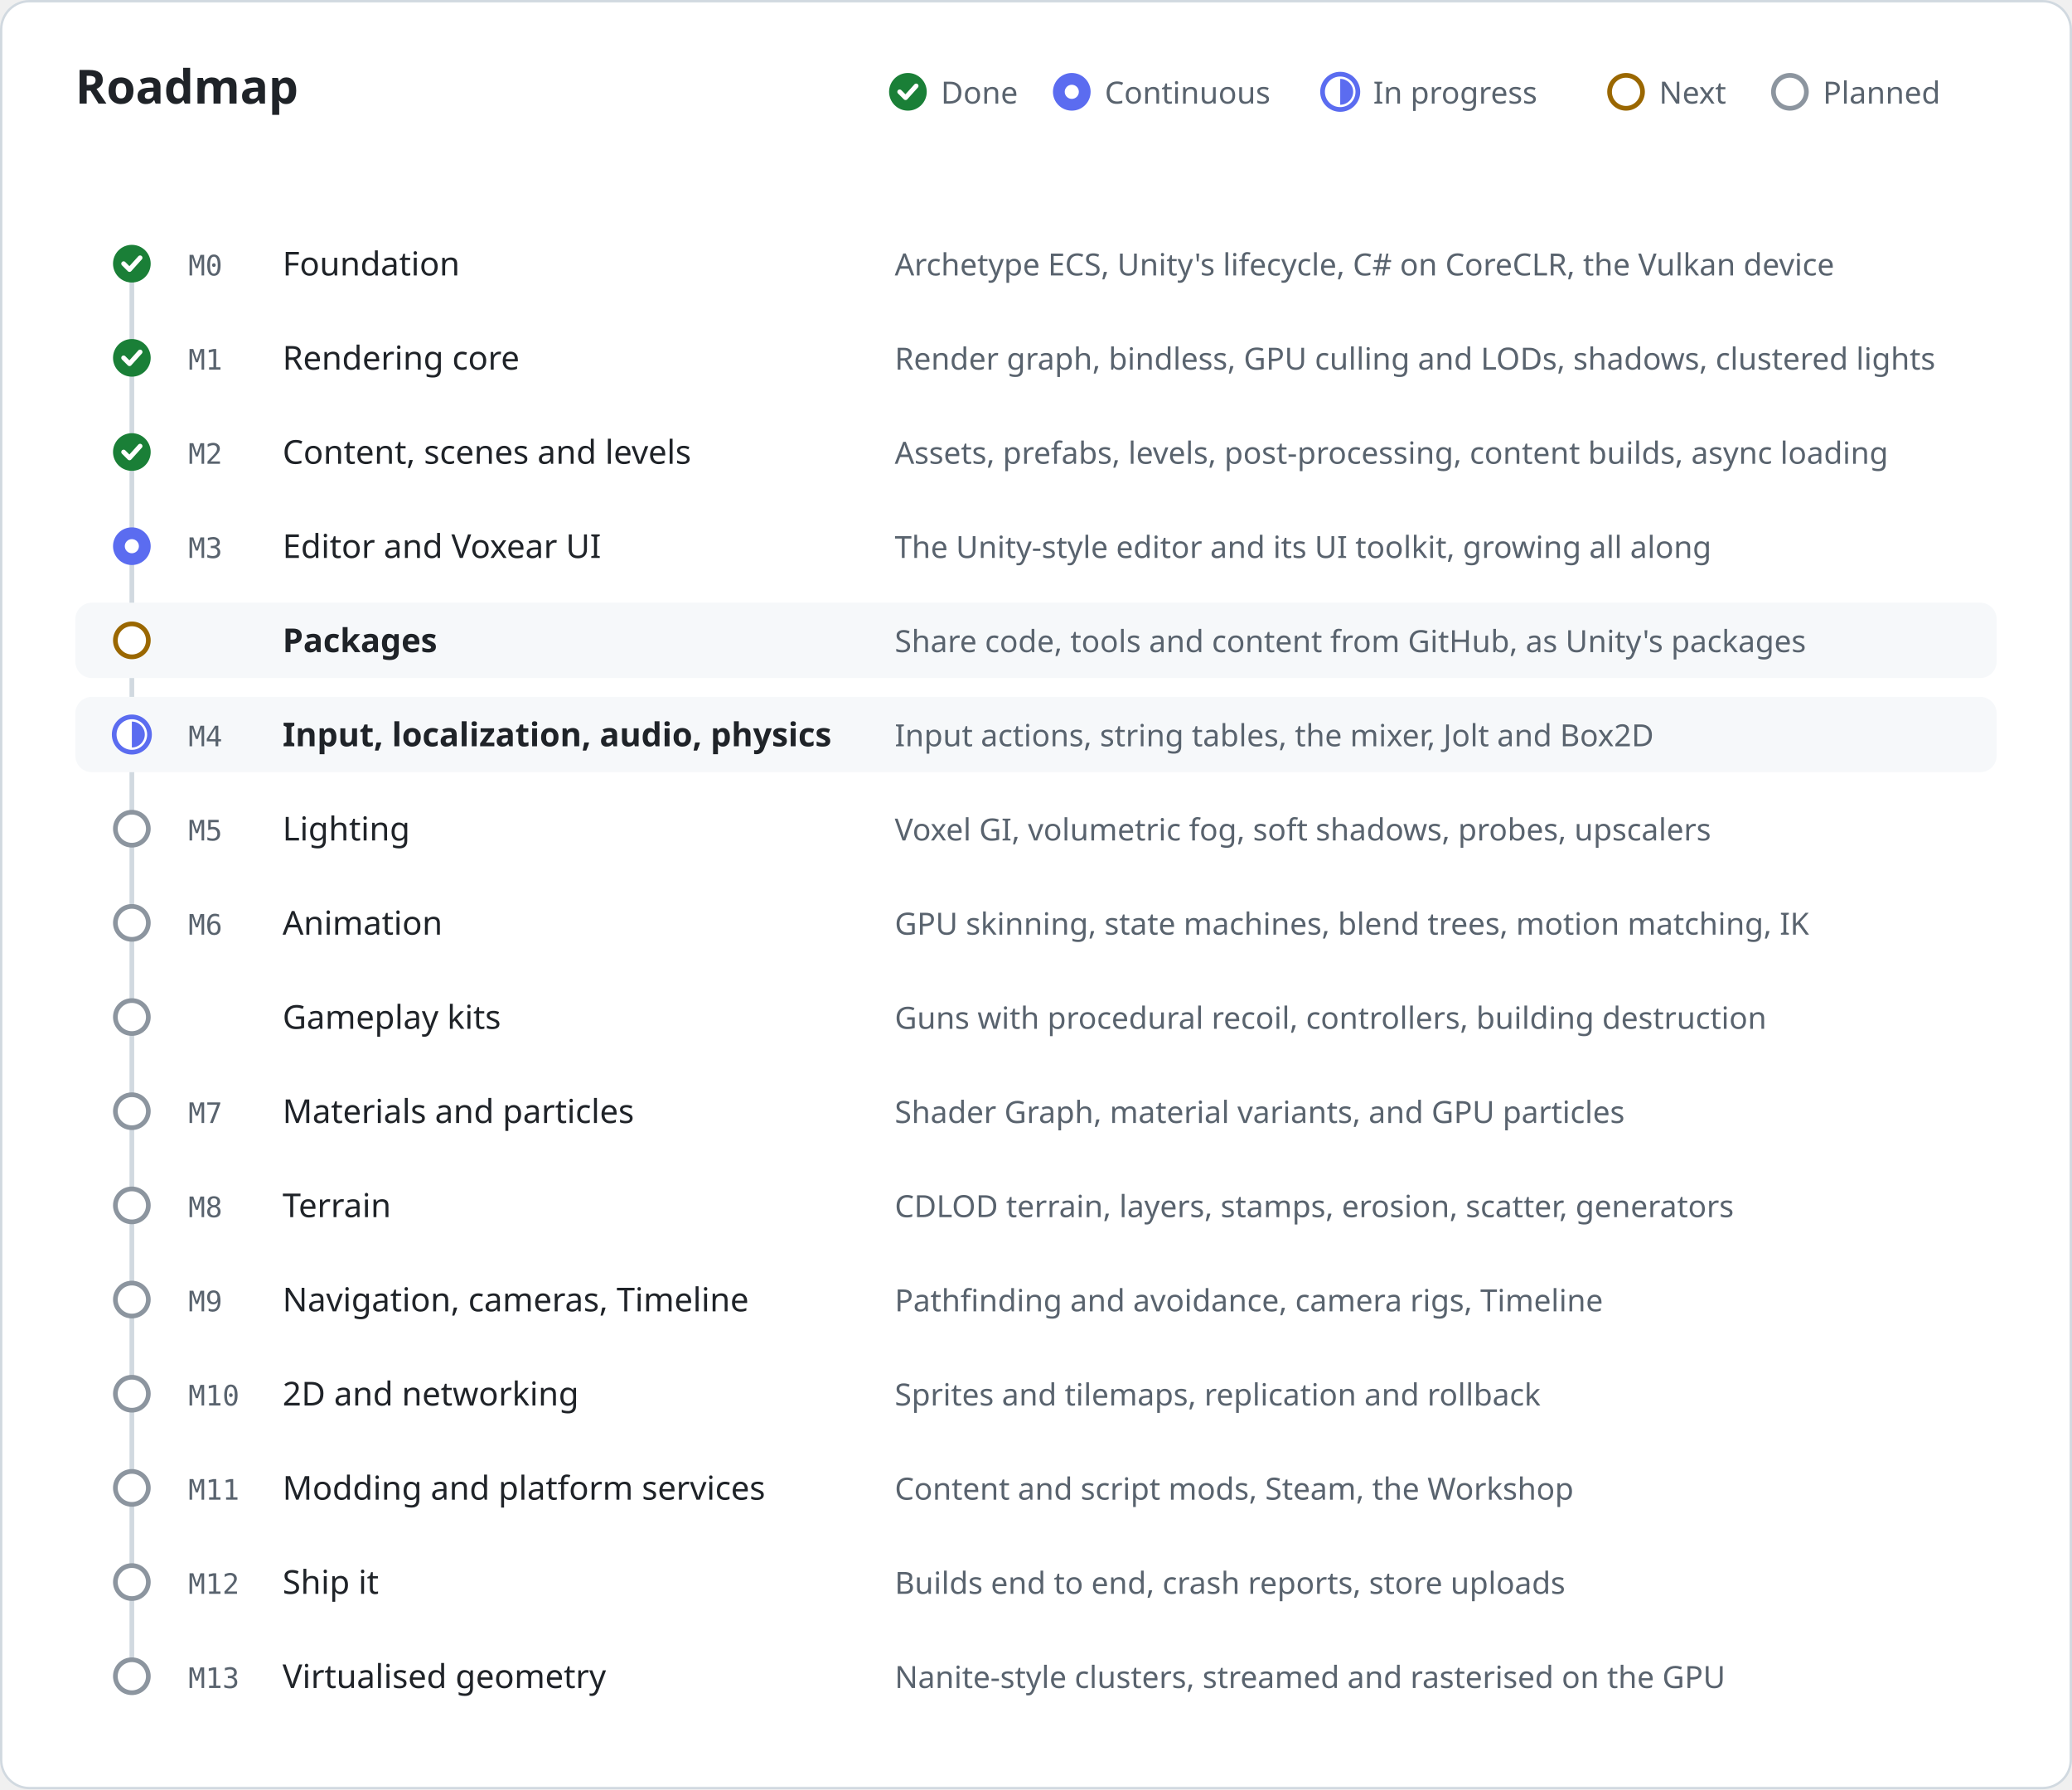
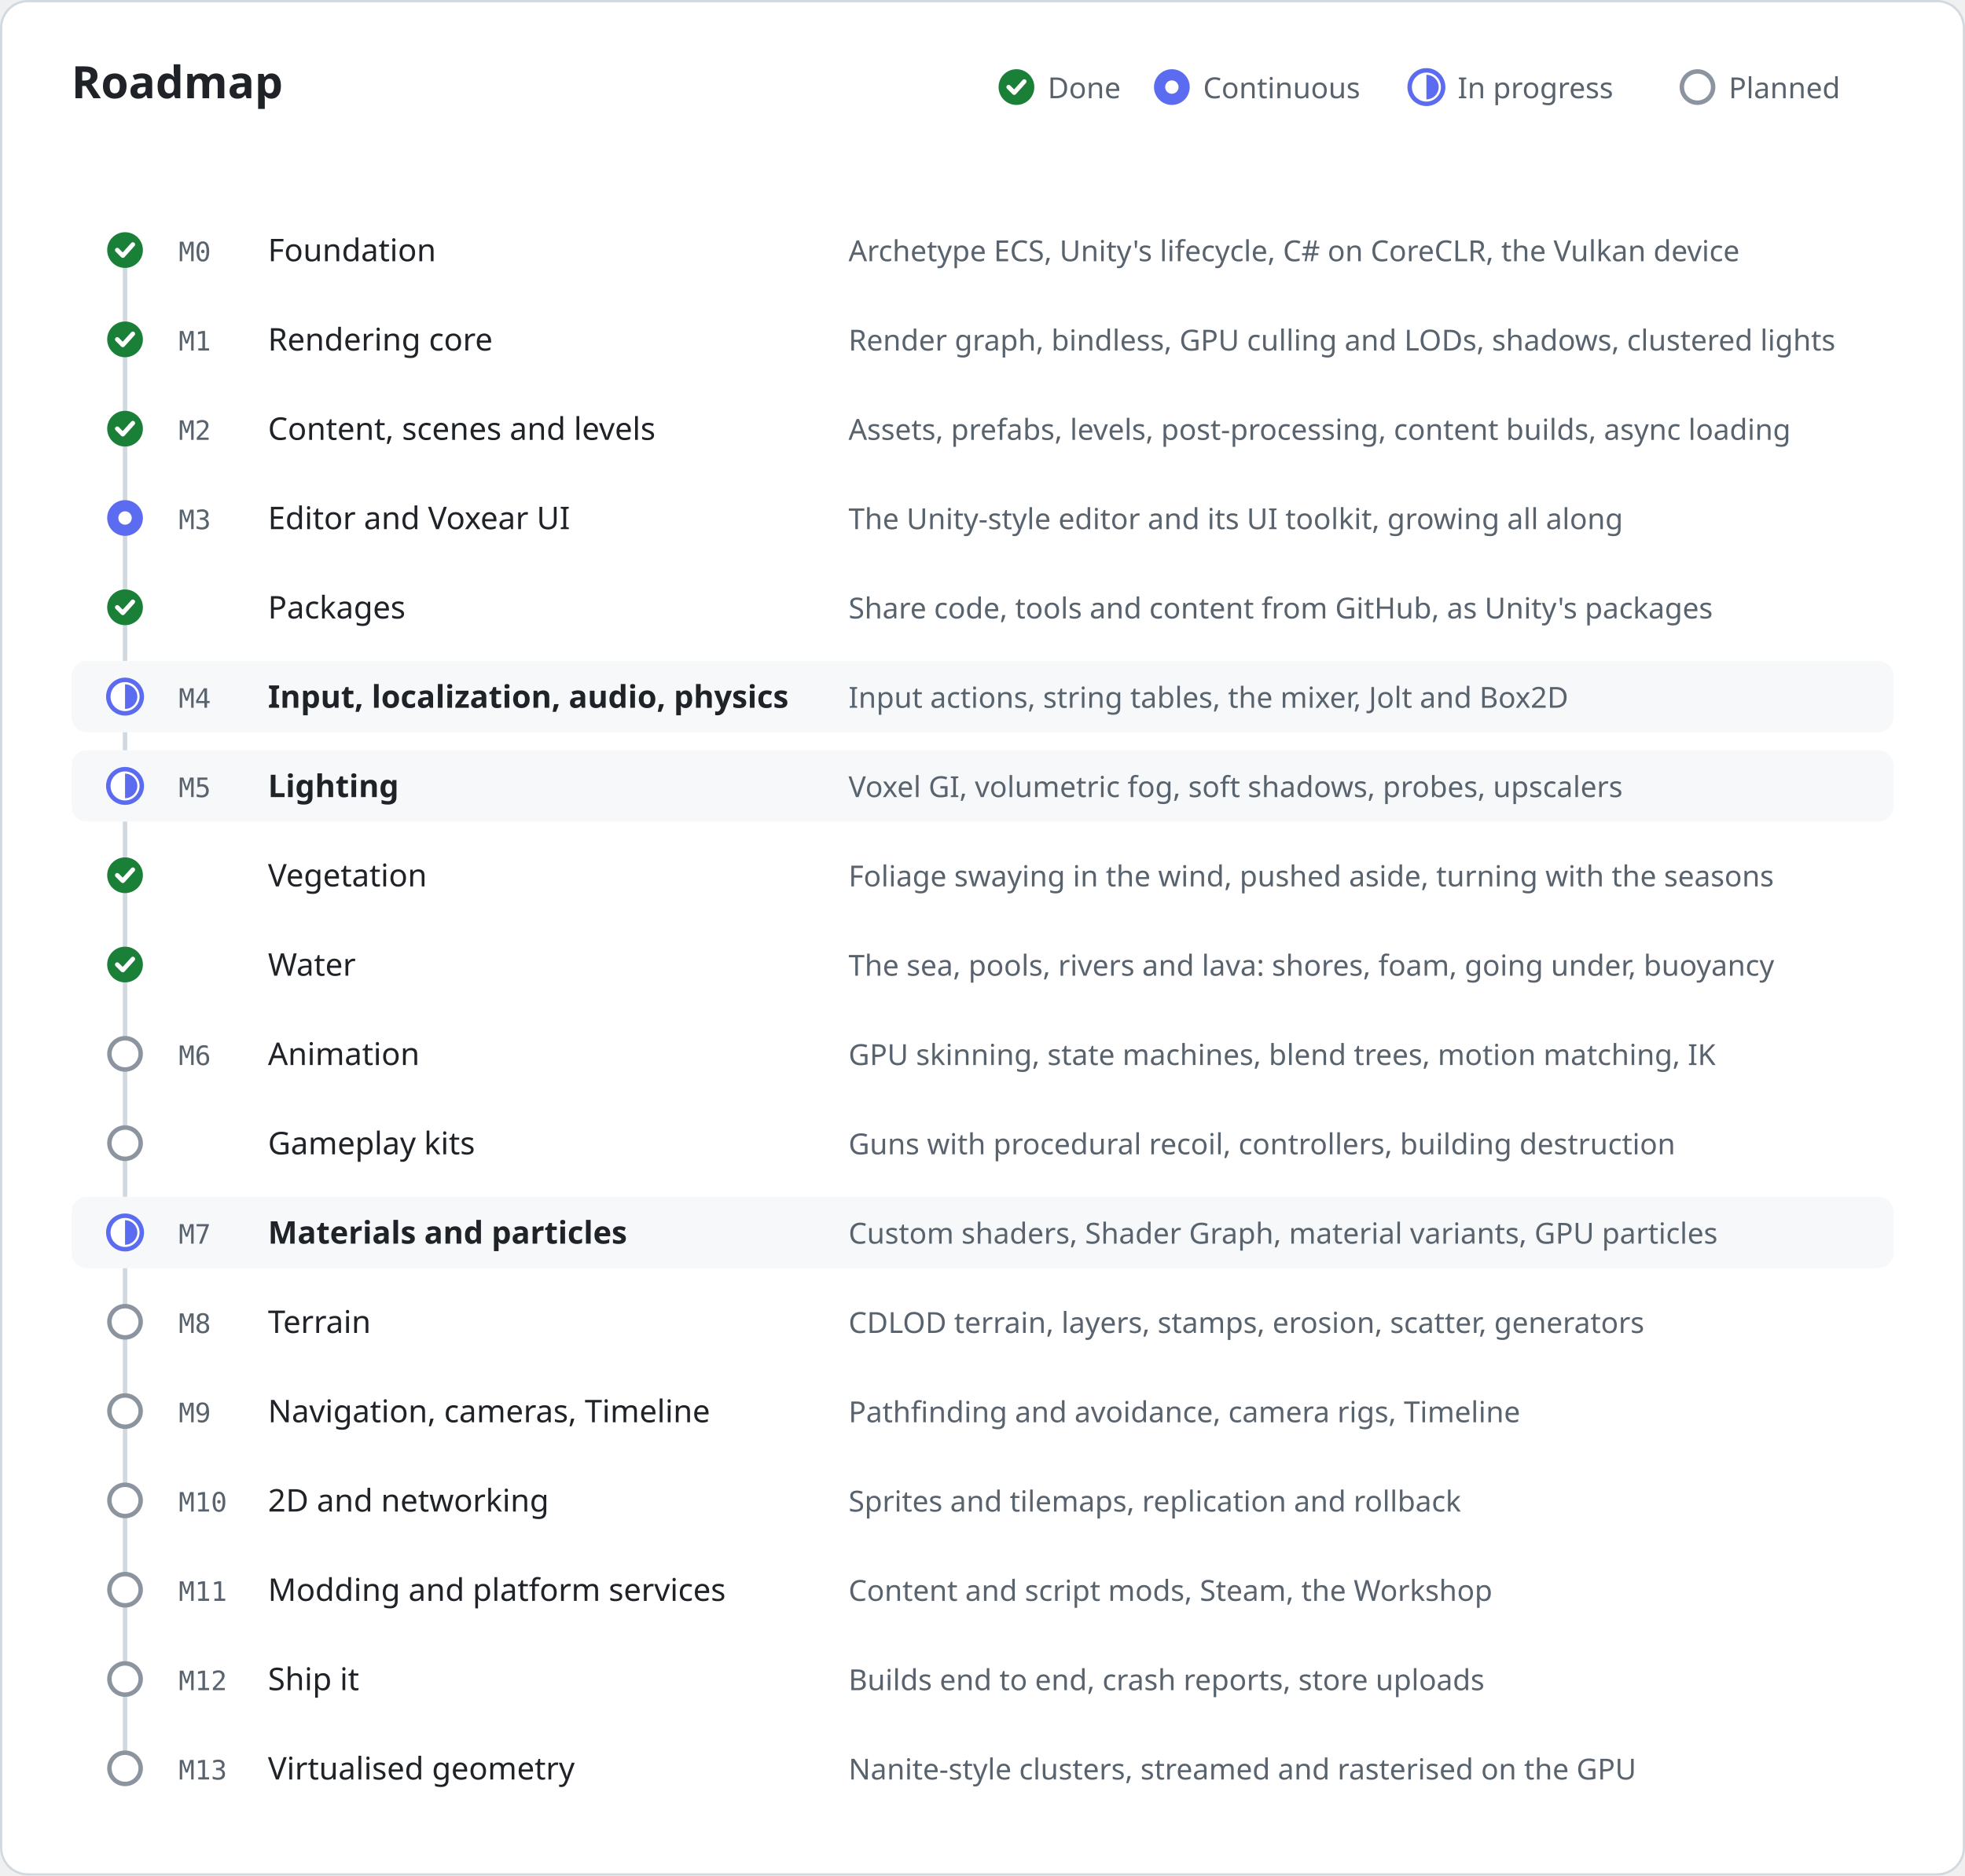
- <svg xmlns="http://www.w3.org/2000/svg" width="880" height="760" viewBox="0 0 880 760" role="img" aria-label="Voxear roadmap">
-   <rect x="0.5" y="0.5" width="879" height="759" rx="12" fill="#ffffff" stroke="#d1d9e0" />
+ <svg xmlns="http://www.w3.org/2000/svg" width="880" height="840" viewBox="0 0 880 840" role="img" aria-label="Voxear roadmap">
+   <rect x="0.5" y="0.5" width="879" height="839" rx="12" fill="#ffffff" stroke="#d1d9e0" />
  <text x="32" y="44" font-family="-apple-system, BlinkMacSystemFont, 'Segoe UI', 'Noto Sans', Helvetica, Arial, sans-serif" font-size="20" font-weight="600" fill="#1f2328">Roadmap</text>
  <circle cx="760.2" cy="39" r="7" fill="#ffffff" stroke="#8c959f" stroke-width="2" />
  <text x="774.2" y="44" font-family="-apple-system, BlinkMacSystemFont, 'Segoe UI', 'Noto Sans', Helvetica, Arial, sans-serif" font-size="13" fill="#59636e">Planned</text>
-   <circle cx="690.6" cy="39" r="7" fill="#ffffff" stroke="#9a6700" stroke-width="2" />
-   <text x="704.6" y="44" font-family="-apple-system, BlinkMacSystemFont, 'Segoe UI', 'Noto Sans', Helvetica, Arial, sans-serif" font-size="13" fill="#59636e">Next</text>
-   <circle cx="569.2" cy="39" r="7.5" fill="#ffffff" stroke="#5b6cf0" stroke-width="2" />
-   <path d="M569.2 33.5 a5.5 5.5 0 0 1 0 11 z" fill="#5b6cf0" />
-   <text x="583.2" y="44" font-family="-apple-system, BlinkMacSystemFont, 'Segoe UI', 'Noto Sans', Helvetica, Arial, sans-serif" font-size="13" fill="#59636e">In progress</text>
-   <circle cx="455.2" cy="39" r="8" fill="#5b6cf0" />
-   <circle cx="455.2" cy="39" r="3" fill="#ffffff" />
-   <text x="469.2" y="44" font-family="-apple-system, BlinkMacSystemFont, 'Segoe UI', 'Noto Sans', Helvetica, Arial, sans-serif" font-size="13" fill="#59636e">Continuous</text>
-   <circle cx="385.6" cy="39" r="8" fill="#1a7f37" />
-   <path d="M382.1 39 l2.5 2.5 l4.5-5" fill="none" stroke="#ffffff" stroke-width="2" stroke-linecap="round" stroke-linejoin="round" />
-   <text x="399.6" y="44" font-family="-apple-system, BlinkMacSystemFont, 'Segoe UI', 'Noto Sans', Helvetica, Arial, sans-serif" font-size="13" fill="#59636e">Done</text>
-   <line x1="56" y1="112" x2="56" y2="712" stroke="#d1d9e0" stroke-width="2" />
+   <circle cx="638.8" cy="39" r="7.5" fill="#ffffff" stroke="#5b6cf0" stroke-width="2" />
+   <path d="M638.8 33.5 a5.5 5.5 0 0 1 0 11 z" fill="#5b6cf0" />
+   <text x="652.8" y="44" font-family="-apple-system, BlinkMacSystemFont, 'Segoe UI', 'Noto Sans', Helvetica, Arial, sans-serif" font-size="13" fill="#59636e">In progress</text>
+   <circle cx="524.8" cy="39" r="8" fill="#5b6cf0" />
+   <circle cx="524.8" cy="39" r="3" fill="#ffffff" />
+   <text x="538.8" y="44" font-family="-apple-system, BlinkMacSystemFont, 'Segoe UI', 'Noto Sans', Helvetica, Arial, sans-serif" font-size="13" fill="#59636e">Continuous</text>
+   <circle cx="455.2" cy="39" r="8" fill="#1a7f37" />
+   <path d="M451.7 39 l2.5 2.5 l4.5-5" fill="none" stroke="#ffffff" stroke-width="2" stroke-linecap="round" stroke-linejoin="round" />
+   <text x="469.2" y="44" font-family="-apple-system, BlinkMacSystemFont, 'Segoe UI', 'Noto Sans', Helvetica, Arial, sans-serif" font-size="13" fill="#59636e">Done</text>
+   <line x1="56" y1="112" x2="56" y2="792" stroke="#d1d9e0" stroke-width="2" />
  <circle cx="56" cy="112" r="8" fill="#1a7f37" />
  <path d="M52.5 112 l2.5 2.5 l4.5-5" fill="none" stroke="#ffffff" stroke-width="2" stroke-linecap="round" stroke-linejoin="round" />
  <text x="80" y="117" font-family="ui-monospace, SFMono-Regular, 'SF Mono', Menlo, Consolas, monospace" font-size="12" fill="#59636e">M0</text>
  <text x="120" y="117" font-family="-apple-system, BlinkMacSystemFont, 'Segoe UI', 'Noto Sans', Helvetica, Arial, sans-serif" font-size="14" font-weight="500" fill="#1f2328">Foundation</text>
  <text x="380" y="117" font-family="-apple-system, BlinkMacSystemFont, 'Segoe UI', 'Noto Sans', Helvetica, Arial, sans-serif" font-size="13" fill="#59636e">Archetype ECS, Unity's lifecycle, C# on CoreCLR, the Vulkan device</text>
  <circle cx="56" cy="152" r="8" fill="#1a7f37" />
  <path d="M52.5 152 l2.5 2.5 l4.5-5" fill="none" stroke="#ffffff" stroke-width="2" stroke-linecap="round" stroke-linejoin="round" />
  <text x="80" y="157" font-family="ui-monospace, SFMono-Regular, 'SF Mono', Menlo, Consolas, monospace" font-size="12" fill="#59636e">M1</text>
  <text x="120" y="157" font-family="-apple-system, BlinkMacSystemFont, 'Segoe UI', 'Noto Sans', Helvetica, Arial, sans-serif" font-size="14" font-weight="500" fill="#1f2328">Rendering core</text>
  <text x="380" y="157" font-family="-apple-system, BlinkMacSystemFont, 'Segoe UI', 'Noto Sans', Helvetica, Arial, sans-serif" font-size="13" fill="#59636e">Render graph, bindless, GPU culling and LODs, shadows, clustered lights</text>
  <circle cx="56" cy="192" r="8" fill="#1a7f37" />
  <path d="M52.5 192 l2.5 2.5 l4.5-5" fill="none" stroke="#ffffff" stroke-width="2" stroke-linecap="round" stroke-linejoin="round" />
  <text x="80" y="197" font-family="ui-monospace, SFMono-Regular, 'SF Mono', Menlo, Consolas, monospace" font-size="12" fill="#59636e">M2</text>
  <text x="120" y="197" font-family="-apple-system, BlinkMacSystemFont, 'Segoe UI', 'Noto Sans', Helvetica, Arial, sans-serif" font-size="14" font-weight="500" fill="#1f2328">Content, scenes and levels</text>
  <text x="380" y="197" font-family="-apple-system, BlinkMacSystemFont, 'Segoe UI', 'Noto Sans', Helvetica, Arial, sans-serif" font-size="13" fill="#59636e">Assets, prefabs, levels, post-processing, content builds, async loading</text>
  <circle cx="56" cy="232" r="8" fill="#5b6cf0" />
  <circle cx="56" cy="232" r="3" fill="#ffffff" />
  <text x="80" y="237" font-family="ui-monospace, SFMono-Regular, 'SF Mono', Menlo, Consolas, monospace" font-size="12" fill="#59636e">M3</text>
  <text x="120" y="237" font-family="-apple-system, BlinkMacSystemFont, 'Segoe UI', 'Noto Sans', Helvetica, Arial, sans-serif" font-size="14" font-weight="500" fill="#1f2328">Editor and Voxear UI</text>
  <text x="380" y="237" font-family="-apple-system, BlinkMacSystemFont, 'Segoe UI', 'Noto Sans', Helvetica, Arial, sans-serif" font-size="13" fill="#59636e">The Unity-style editor and its UI toolkit, growing all along</text>
-   <rect x="32" y="256" width="816" height="32" rx="7" fill="#f6f8fa" />
-   <circle cx="56" cy="272" r="7" fill="#ffffff" stroke="#9a6700" stroke-width="2" />
+   <circle cx="56" cy="272" r="8" fill="#1a7f37" />
+   <path d="M52.5 272 l2.5 2.5 l4.5-5" fill="none" stroke="#ffffff" stroke-width="2" stroke-linecap="round" stroke-linejoin="round" />
  <text x="80" y="277" font-family="ui-monospace, SFMono-Regular, 'SF Mono', Menlo, Consolas, monospace" font-size="12" fill="#59636e" />
-   <text x="120" y="277" font-family="-apple-system, BlinkMacSystemFont, 'Segoe UI', 'Noto Sans', Helvetica, Arial, sans-serif" font-size="14" font-weight="600" fill="#1f2328">Packages</text>
+   <text x="120" y="277" font-family="-apple-system, BlinkMacSystemFont, 'Segoe UI', 'Noto Sans', Helvetica, Arial, sans-serif" font-size="14" font-weight="500" fill="#1f2328">Packages</text>
  <text x="380" y="277" font-family="-apple-system, BlinkMacSystemFont, 'Segoe UI', 'Noto Sans', Helvetica, Arial, sans-serif" font-size="13" fill="#59636e">Share code, tools and content from GitHub, as Unity's packages</text>
  <rect x="32" y="296" width="816" height="32" rx="7" fill="#f6f8fa" />
  <circle cx="56" cy="312" r="7.5" fill="#ffffff" stroke="#5b6cf0" stroke-width="2" />
  <path d="M56 306.5 a5.5 5.5 0 0 1 0 11 z" fill="#5b6cf0" />
  <text x="80" y="317" font-family="ui-monospace, SFMono-Regular, 'SF Mono', Menlo, Consolas, monospace" font-size="12" fill="#59636e">M4</text>
  <text x="120" y="317" font-family="-apple-system, BlinkMacSystemFont, 'Segoe UI', 'Noto Sans', Helvetica, Arial, sans-serif" font-size="14" font-weight="600" fill="#1f2328">Input, localization, audio, physics</text>
  <text x="380" y="317" font-family="-apple-system, BlinkMacSystemFont, 'Segoe UI', 'Noto Sans', Helvetica, Arial, sans-serif" font-size="13" fill="#59636e">Input actions, string tables, the mixer, Jolt and Box2D</text>
-   <circle cx="56" cy="352" r="7" fill="#ffffff" stroke="#8c959f" stroke-width="2" />
+   <rect x="32" y="336" width="816" height="32" rx="7" fill="#f6f8fa" />
+   <circle cx="56" cy="352" r="7.5" fill="#ffffff" stroke="#5b6cf0" stroke-width="2" />
+   <path d="M56 346.5 a5.5 5.5 0 0 1 0 11 z" fill="#5b6cf0" />
  <text x="80" y="357" font-family="ui-monospace, SFMono-Regular, 'SF Mono', Menlo, Consolas, monospace" font-size="12" fill="#59636e">M5</text>
-   <text x="120" y="357" font-family="-apple-system, BlinkMacSystemFont, 'Segoe UI', 'Noto Sans', Helvetica, Arial, sans-serif" font-size="14" font-weight="500" fill="#1f2328">Lighting</text>
+   <text x="120" y="357" font-family="-apple-system, BlinkMacSystemFont, 'Segoe UI', 'Noto Sans', Helvetica, Arial, sans-serif" font-size="14" font-weight="600" fill="#1f2328">Lighting</text>
  <text x="380" y="357" font-family="-apple-system, BlinkMacSystemFont, 'Segoe UI', 'Noto Sans', Helvetica, Arial, sans-serif" font-size="13" fill="#59636e">Voxel GI, volumetric fog, soft shadows, probes, upscalers</text>
-   <circle cx="56" cy="392" r="7" fill="#ffffff" stroke="#8c959f" stroke-width="2" />
-   <text x="80" y="397" font-family="ui-monospace, SFMono-Regular, 'SF Mono', Menlo, Consolas, monospace" font-size="12" fill="#59636e">M6</text>
-   <text x="120" y="397" font-family="-apple-system, BlinkMacSystemFont, 'Segoe UI', 'Noto Sans', Helvetica, Arial, sans-serif" font-size="14" font-weight="500" fill="#1f2328">Animation</text>
-   <text x="380" y="397" font-family="-apple-system, BlinkMacSystemFont, 'Segoe UI', 'Noto Sans', Helvetica, Arial, sans-serif" font-size="13" fill="#59636e">GPU skinning, state machines, blend trees, motion matching, IK</text>
-   <circle cx="56" cy="432" r="7" fill="#ffffff" stroke="#8c959f" stroke-width="2" />
+   <circle cx="56" cy="392" r="8" fill="#1a7f37" />
+   <path d="M52.5 392 l2.5 2.5 l4.5-5" fill="none" stroke="#ffffff" stroke-width="2" stroke-linecap="round" stroke-linejoin="round" />
+   <text x="80" y="397" font-family="ui-monospace, SFMono-Regular, 'SF Mono', Menlo, Consolas, monospace" font-size="12" fill="#59636e" />
+   <text x="120" y="397" font-family="-apple-system, BlinkMacSystemFont, 'Segoe UI', 'Noto Sans', Helvetica, Arial, sans-serif" font-size="14" font-weight="500" fill="#1f2328">Vegetation</text>
+   <text x="380" y="397" font-family="-apple-system, BlinkMacSystemFont, 'Segoe UI', 'Noto Sans', Helvetica, Arial, sans-serif" font-size="13" fill="#59636e">Foliage swaying in the wind, pushed aside, turning with the seasons</text>
+   <circle cx="56" cy="432" r="8" fill="#1a7f37" />
+   <path d="M52.5 432 l2.5 2.5 l4.5-5" fill="none" stroke="#ffffff" stroke-width="2" stroke-linecap="round" stroke-linejoin="round" />
  <text x="80" y="437" font-family="ui-monospace, SFMono-Regular, 'SF Mono', Menlo, Consolas, monospace" font-size="12" fill="#59636e" />
-   <text x="120" y="437" font-family="-apple-system, BlinkMacSystemFont, 'Segoe UI', 'Noto Sans', Helvetica, Arial, sans-serif" font-size="14" font-weight="500" fill="#1f2328">Gameplay kits</text>
-   <text x="380" y="437" font-family="-apple-system, BlinkMacSystemFont, 'Segoe UI', 'Noto Sans', Helvetica, Arial, sans-serif" font-size="13" fill="#59636e">Guns with procedural recoil, controllers, building destruction</text>
+   <text x="120" y="437" font-family="-apple-system, BlinkMacSystemFont, 'Segoe UI', 'Noto Sans', Helvetica, Arial, sans-serif" font-size="14" font-weight="500" fill="#1f2328">Water</text>
+   <text x="380" y="437" font-family="-apple-system, BlinkMacSystemFont, 'Segoe UI', 'Noto Sans', Helvetica, Arial, sans-serif" font-size="13" fill="#59636e">The sea, pools, rivers and lava: shores, foam, going under, buoyancy</text>
  <circle cx="56" cy="472" r="7" fill="#ffffff" stroke="#8c959f" stroke-width="2" />
-   <text x="80" y="477" font-family="ui-monospace, SFMono-Regular, 'SF Mono', Menlo, Consolas, monospace" font-size="12" fill="#59636e">M7</text>
-   <text x="120" y="477" font-family="-apple-system, BlinkMacSystemFont, 'Segoe UI', 'Noto Sans', Helvetica, Arial, sans-serif" font-size="14" font-weight="500" fill="#1f2328">Materials and particles</text>
-   <text x="380" y="477" font-family="-apple-system, BlinkMacSystemFont, 'Segoe UI', 'Noto Sans', Helvetica, Arial, sans-serif" font-size="13" fill="#59636e">Shader Graph, material variants, and GPU particles</text>
+   <text x="80" y="477" font-family="ui-monospace, SFMono-Regular, 'SF Mono', Menlo, Consolas, monospace" font-size="12" fill="#59636e">M6</text>
+   <text x="120" y="477" font-family="-apple-system, BlinkMacSystemFont, 'Segoe UI', 'Noto Sans', Helvetica, Arial, sans-serif" font-size="14" font-weight="500" fill="#1f2328">Animation</text>
+   <text x="380" y="477" font-family="-apple-system, BlinkMacSystemFont, 'Segoe UI', 'Noto Sans', Helvetica, Arial, sans-serif" font-size="13" fill="#59636e">GPU skinning, state machines, blend trees, motion matching, IK</text>
  <circle cx="56" cy="512" r="7" fill="#ffffff" stroke="#8c959f" stroke-width="2" />
-   <text x="80" y="517" font-family="ui-monospace, SFMono-Regular, 'SF Mono', Menlo, Consolas, monospace" font-size="12" fill="#59636e">M8</text>
-   <text x="120" y="517" font-family="-apple-system, BlinkMacSystemFont, 'Segoe UI', 'Noto Sans', Helvetica, Arial, sans-serif" font-size="14" font-weight="500" fill="#1f2328">Terrain</text>
-   <text x="380" y="517" font-family="-apple-system, BlinkMacSystemFont, 'Segoe UI', 'Noto Sans', Helvetica, Arial, sans-serif" font-size="13" fill="#59636e">CDLOD terrain, layers, stamps, erosion, scatter, generators</text>
-   <circle cx="56" cy="552" r="7" fill="#ffffff" stroke="#8c959f" stroke-width="2" />
-   <text x="80" y="557" font-family="ui-monospace, SFMono-Regular, 'SF Mono', Menlo, Consolas, monospace" font-size="12" fill="#59636e">M9</text>
-   <text x="120" y="557" font-family="-apple-system, BlinkMacSystemFont, 'Segoe UI', 'Noto Sans', Helvetica, Arial, sans-serif" font-size="14" font-weight="500" fill="#1f2328">Navigation, cameras, Timeline</text>
-   <text x="380" y="557" font-family="-apple-system, BlinkMacSystemFont, 'Segoe UI', 'Noto Sans', Helvetica, Arial, sans-serif" font-size="13" fill="#59636e">Pathfinding and avoidance, camera rigs, Timeline</text>
+   <text x="80" y="517" font-family="ui-monospace, SFMono-Regular, 'SF Mono', Menlo, Consolas, monospace" font-size="12" fill="#59636e" />
+   <text x="120" y="517" font-family="-apple-system, BlinkMacSystemFont, 'Segoe UI', 'Noto Sans', Helvetica, Arial, sans-serif" font-size="14" font-weight="500" fill="#1f2328">Gameplay kits</text>
+   <text x="380" y="517" font-family="-apple-system, BlinkMacSystemFont, 'Segoe UI', 'Noto Sans', Helvetica, Arial, sans-serif" font-size="13" fill="#59636e">Guns with procedural recoil, controllers, building destruction</text>
+   <rect x="32" y="536" width="816" height="32" rx="7" fill="#f6f8fa" />
+   <circle cx="56" cy="552" r="7.5" fill="#ffffff" stroke="#5b6cf0" stroke-width="2" />
+   <path d="M56 546.5 a5.5 5.5 0 0 1 0 11 z" fill="#5b6cf0" />
+   <text x="80" y="557" font-family="ui-monospace, SFMono-Regular, 'SF Mono', Menlo, Consolas, monospace" font-size="12" fill="#59636e">M7</text>
+   <text x="120" y="557" font-family="-apple-system, BlinkMacSystemFont, 'Segoe UI', 'Noto Sans', Helvetica, Arial, sans-serif" font-size="14" font-weight="600" fill="#1f2328">Materials and particles</text>
+   <text x="380" y="557" font-family="-apple-system, BlinkMacSystemFont, 'Segoe UI', 'Noto Sans', Helvetica, Arial, sans-serif" font-size="13" fill="#59636e">Custom shaders, Shader Graph, material variants, GPU particles</text>
  <circle cx="56" cy="592" r="7" fill="#ffffff" stroke="#8c959f" stroke-width="2" />
-   <text x="80" y="597" font-family="ui-monospace, SFMono-Regular, 'SF Mono', Menlo, Consolas, monospace" font-size="12" fill="#59636e">M10</text>
-   <text x="120" y="597" font-family="-apple-system, BlinkMacSystemFont, 'Segoe UI', 'Noto Sans', Helvetica, Arial, sans-serif" font-size="14" font-weight="500" fill="#1f2328">2D and networking</text>
-   <text x="380" y="597" font-family="-apple-system, BlinkMacSystemFont, 'Segoe UI', 'Noto Sans', Helvetica, Arial, sans-serif" font-size="13" fill="#59636e">Sprites and tilemaps, replication and rollback</text>
+   <text x="80" y="597" font-family="ui-monospace, SFMono-Regular, 'SF Mono', Menlo, Consolas, monospace" font-size="12" fill="#59636e">M8</text>
+   <text x="120" y="597" font-family="-apple-system, BlinkMacSystemFont, 'Segoe UI', 'Noto Sans', Helvetica, Arial, sans-serif" font-size="14" font-weight="500" fill="#1f2328">Terrain</text>
+   <text x="380" y="597" font-family="-apple-system, BlinkMacSystemFont, 'Segoe UI', 'Noto Sans', Helvetica, Arial, sans-serif" font-size="13" fill="#59636e">CDLOD terrain, layers, stamps, erosion, scatter, generators</text>
  <circle cx="56" cy="632" r="7" fill="#ffffff" stroke="#8c959f" stroke-width="2" />
-   <text x="80" y="637" font-family="ui-monospace, SFMono-Regular, 'SF Mono', Menlo, Consolas, monospace" font-size="12" fill="#59636e">M11</text>
-   <text x="120" y="637" font-family="-apple-system, BlinkMacSystemFont, 'Segoe UI', 'Noto Sans', Helvetica, Arial, sans-serif" font-size="14" font-weight="500" fill="#1f2328">Modding and platform services</text>
-   <text x="380" y="637" font-family="-apple-system, BlinkMacSystemFont, 'Segoe UI', 'Noto Sans', Helvetica, Arial, sans-serif" font-size="13" fill="#59636e">Content and script mods, Steam, the Workshop</text>
+   <text x="80" y="637" font-family="ui-monospace, SFMono-Regular, 'SF Mono', Menlo, Consolas, monospace" font-size="12" fill="#59636e">M9</text>
+   <text x="120" y="637" font-family="-apple-system, BlinkMacSystemFont, 'Segoe UI', 'Noto Sans', Helvetica, Arial, sans-serif" font-size="14" font-weight="500" fill="#1f2328">Navigation, cameras, Timeline</text>
+   <text x="380" y="637" font-family="-apple-system, BlinkMacSystemFont, 'Segoe UI', 'Noto Sans', Helvetica, Arial, sans-serif" font-size="13" fill="#59636e">Pathfinding and avoidance, camera rigs, Timeline</text>
  <circle cx="56" cy="672" r="7" fill="#ffffff" stroke="#8c959f" stroke-width="2" />
-   <text x="80" y="677" font-family="ui-monospace, SFMono-Regular, 'SF Mono', Menlo, Consolas, monospace" font-size="12" fill="#59636e">M12</text>
-   <text x="120" y="677" font-family="-apple-system, BlinkMacSystemFont, 'Segoe UI', 'Noto Sans', Helvetica, Arial, sans-serif" font-size="14" font-weight="500" fill="#1f2328">Ship it</text>
-   <text x="380" y="677" font-family="-apple-system, BlinkMacSystemFont, 'Segoe UI', 'Noto Sans', Helvetica, Arial, sans-serif" font-size="13" fill="#59636e">Builds end to end, crash reports, store uploads</text>
+   <text x="80" y="677" font-family="ui-monospace, SFMono-Regular, 'SF Mono', Menlo, Consolas, monospace" font-size="12" fill="#59636e">M10</text>
+   <text x="120" y="677" font-family="-apple-system, BlinkMacSystemFont, 'Segoe UI', 'Noto Sans', Helvetica, Arial, sans-serif" font-size="14" font-weight="500" fill="#1f2328">2D and networking</text>
+   <text x="380" y="677" font-family="-apple-system, BlinkMacSystemFont, 'Segoe UI', 'Noto Sans', Helvetica, Arial, sans-serif" font-size="13" fill="#59636e">Sprites and tilemaps, replication and rollback</text>
  <circle cx="56" cy="712" r="7" fill="#ffffff" stroke="#8c959f" stroke-width="2" />
-   <text x="80" y="717" font-family="ui-monospace, SFMono-Regular, 'SF Mono', Menlo, Consolas, monospace" font-size="12" fill="#59636e">M13</text>
-   <text x="120" y="717" font-family="-apple-system, BlinkMacSystemFont, 'Segoe UI', 'Noto Sans', Helvetica, Arial, sans-serif" font-size="14" font-weight="500" fill="#1f2328">Virtualised geometry</text>
-   <text x="380" y="717" font-family="-apple-system, BlinkMacSystemFont, 'Segoe UI', 'Noto Sans', Helvetica, Arial, sans-serif" font-size="13" fill="#59636e">Nanite-style clusters, streamed and rasterised on the GPU</text>
+   <text x="80" y="717" font-family="ui-monospace, SFMono-Regular, 'SF Mono', Menlo, Consolas, monospace" font-size="12" fill="#59636e">M11</text>
+   <text x="120" y="717" font-family="-apple-system, BlinkMacSystemFont, 'Segoe UI', 'Noto Sans', Helvetica, Arial, sans-serif" font-size="14" font-weight="500" fill="#1f2328">Modding and platform services</text>
+   <text x="380" y="717" font-family="-apple-system, BlinkMacSystemFont, 'Segoe UI', 'Noto Sans', Helvetica, Arial, sans-serif" font-size="13" fill="#59636e">Content and script mods, Steam, the Workshop</text>
+   <circle cx="56" cy="752" r="7" fill="#ffffff" stroke="#8c959f" stroke-width="2" />
+   <text x="80" y="757" font-family="ui-monospace, SFMono-Regular, 'SF Mono', Menlo, Consolas, monospace" font-size="12" fill="#59636e">M12</text>
+   <text x="120" y="757" font-family="-apple-system, BlinkMacSystemFont, 'Segoe UI', 'Noto Sans', Helvetica, Arial, sans-serif" font-size="14" font-weight="500" fill="#1f2328">Ship it</text>
+   <text x="380" y="757" font-family="-apple-system, BlinkMacSystemFont, 'Segoe UI', 'Noto Sans', Helvetica, Arial, sans-serif" font-size="13" fill="#59636e">Builds end to end, crash reports, store uploads</text>
+   <circle cx="56" cy="792" r="7" fill="#ffffff" stroke="#8c959f" stroke-width="2" />
+   <text x="80" y="797" font-family="ui-monospace, SFMono-Regular, 'SF Mono', Menlo, Consolas, monospace" font-size="12" fill="#59636e">M13</text>
+   <text x="120" y="797" font-family="-apple-system, BlinkMacSystemFont, 'Segoe UI', 'Noto Sans', Helvetica, Arial, sans-serif" font-size="14" font-weight="500" fill="#1f2328">Virtualised geometry</text>
+   <text x="380" y="797" font-family="-apple-system, BlinkMacSystemFont, 'Segoe UI', 'Noto Sans', Helvetica, Arial, sans-serif" font-size="13" fill="#59636e">Nanite-style clusters, streamed and rasterised on the GPU</text>
</svg>
